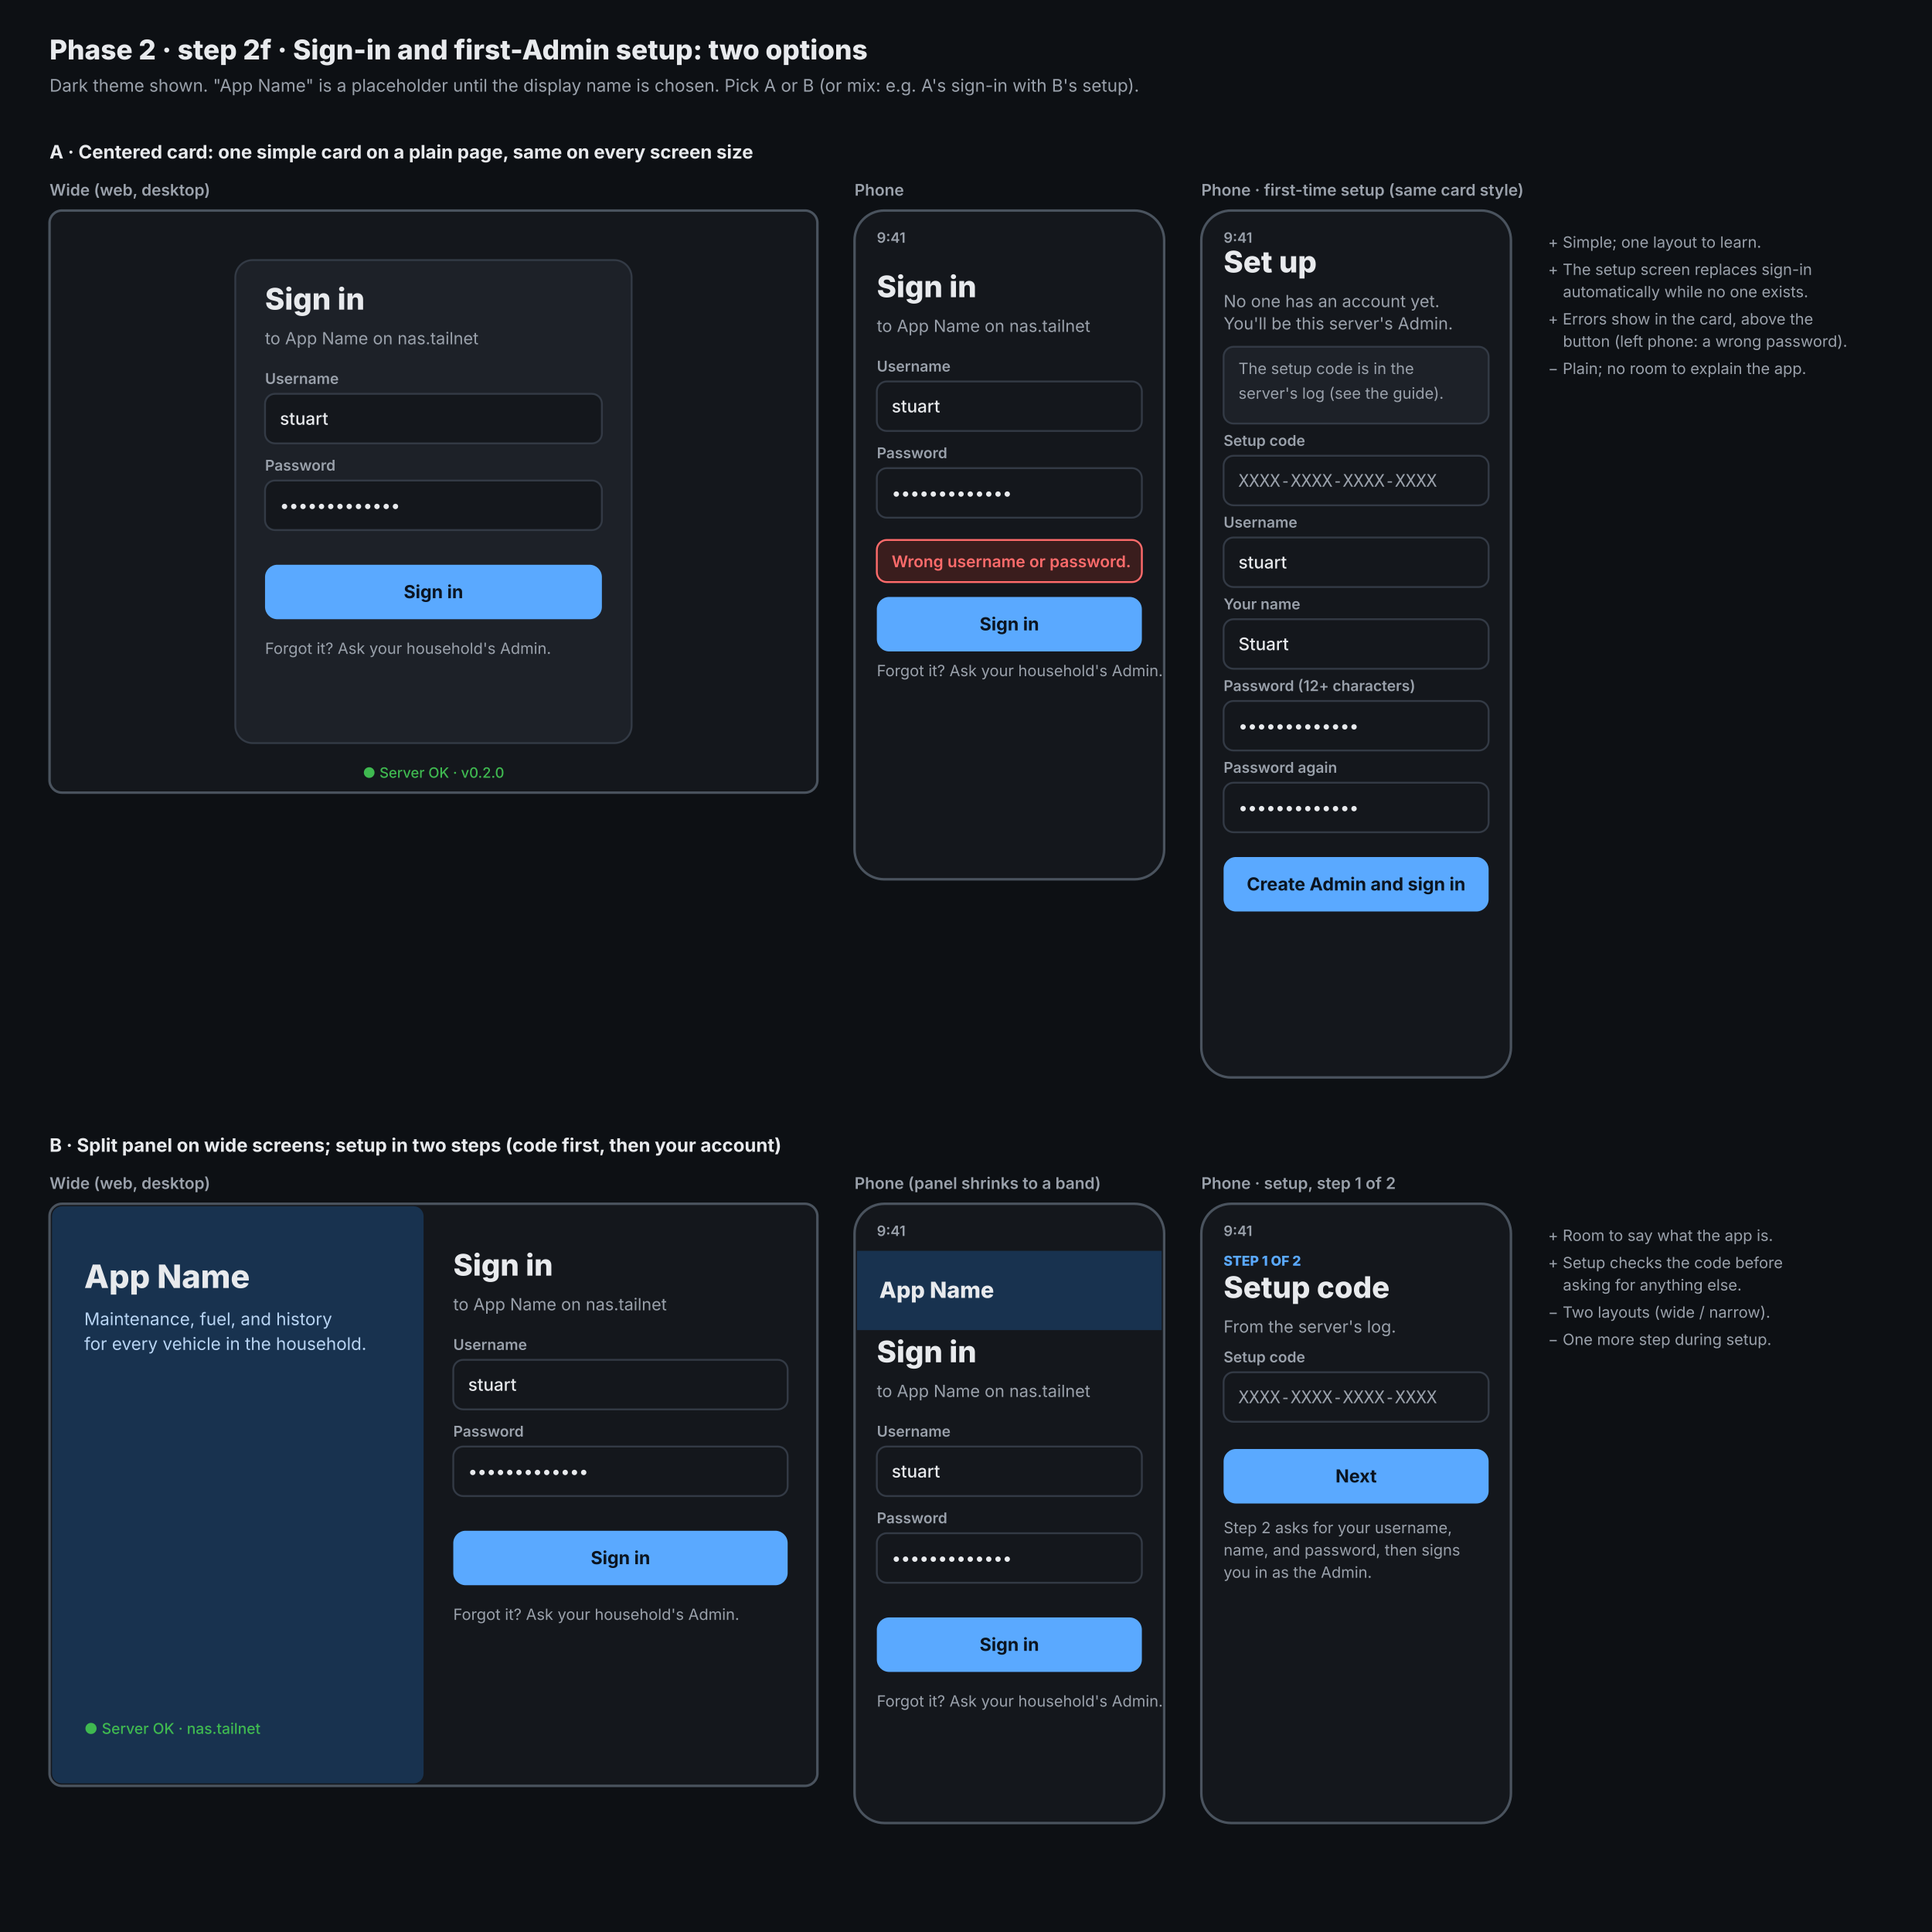
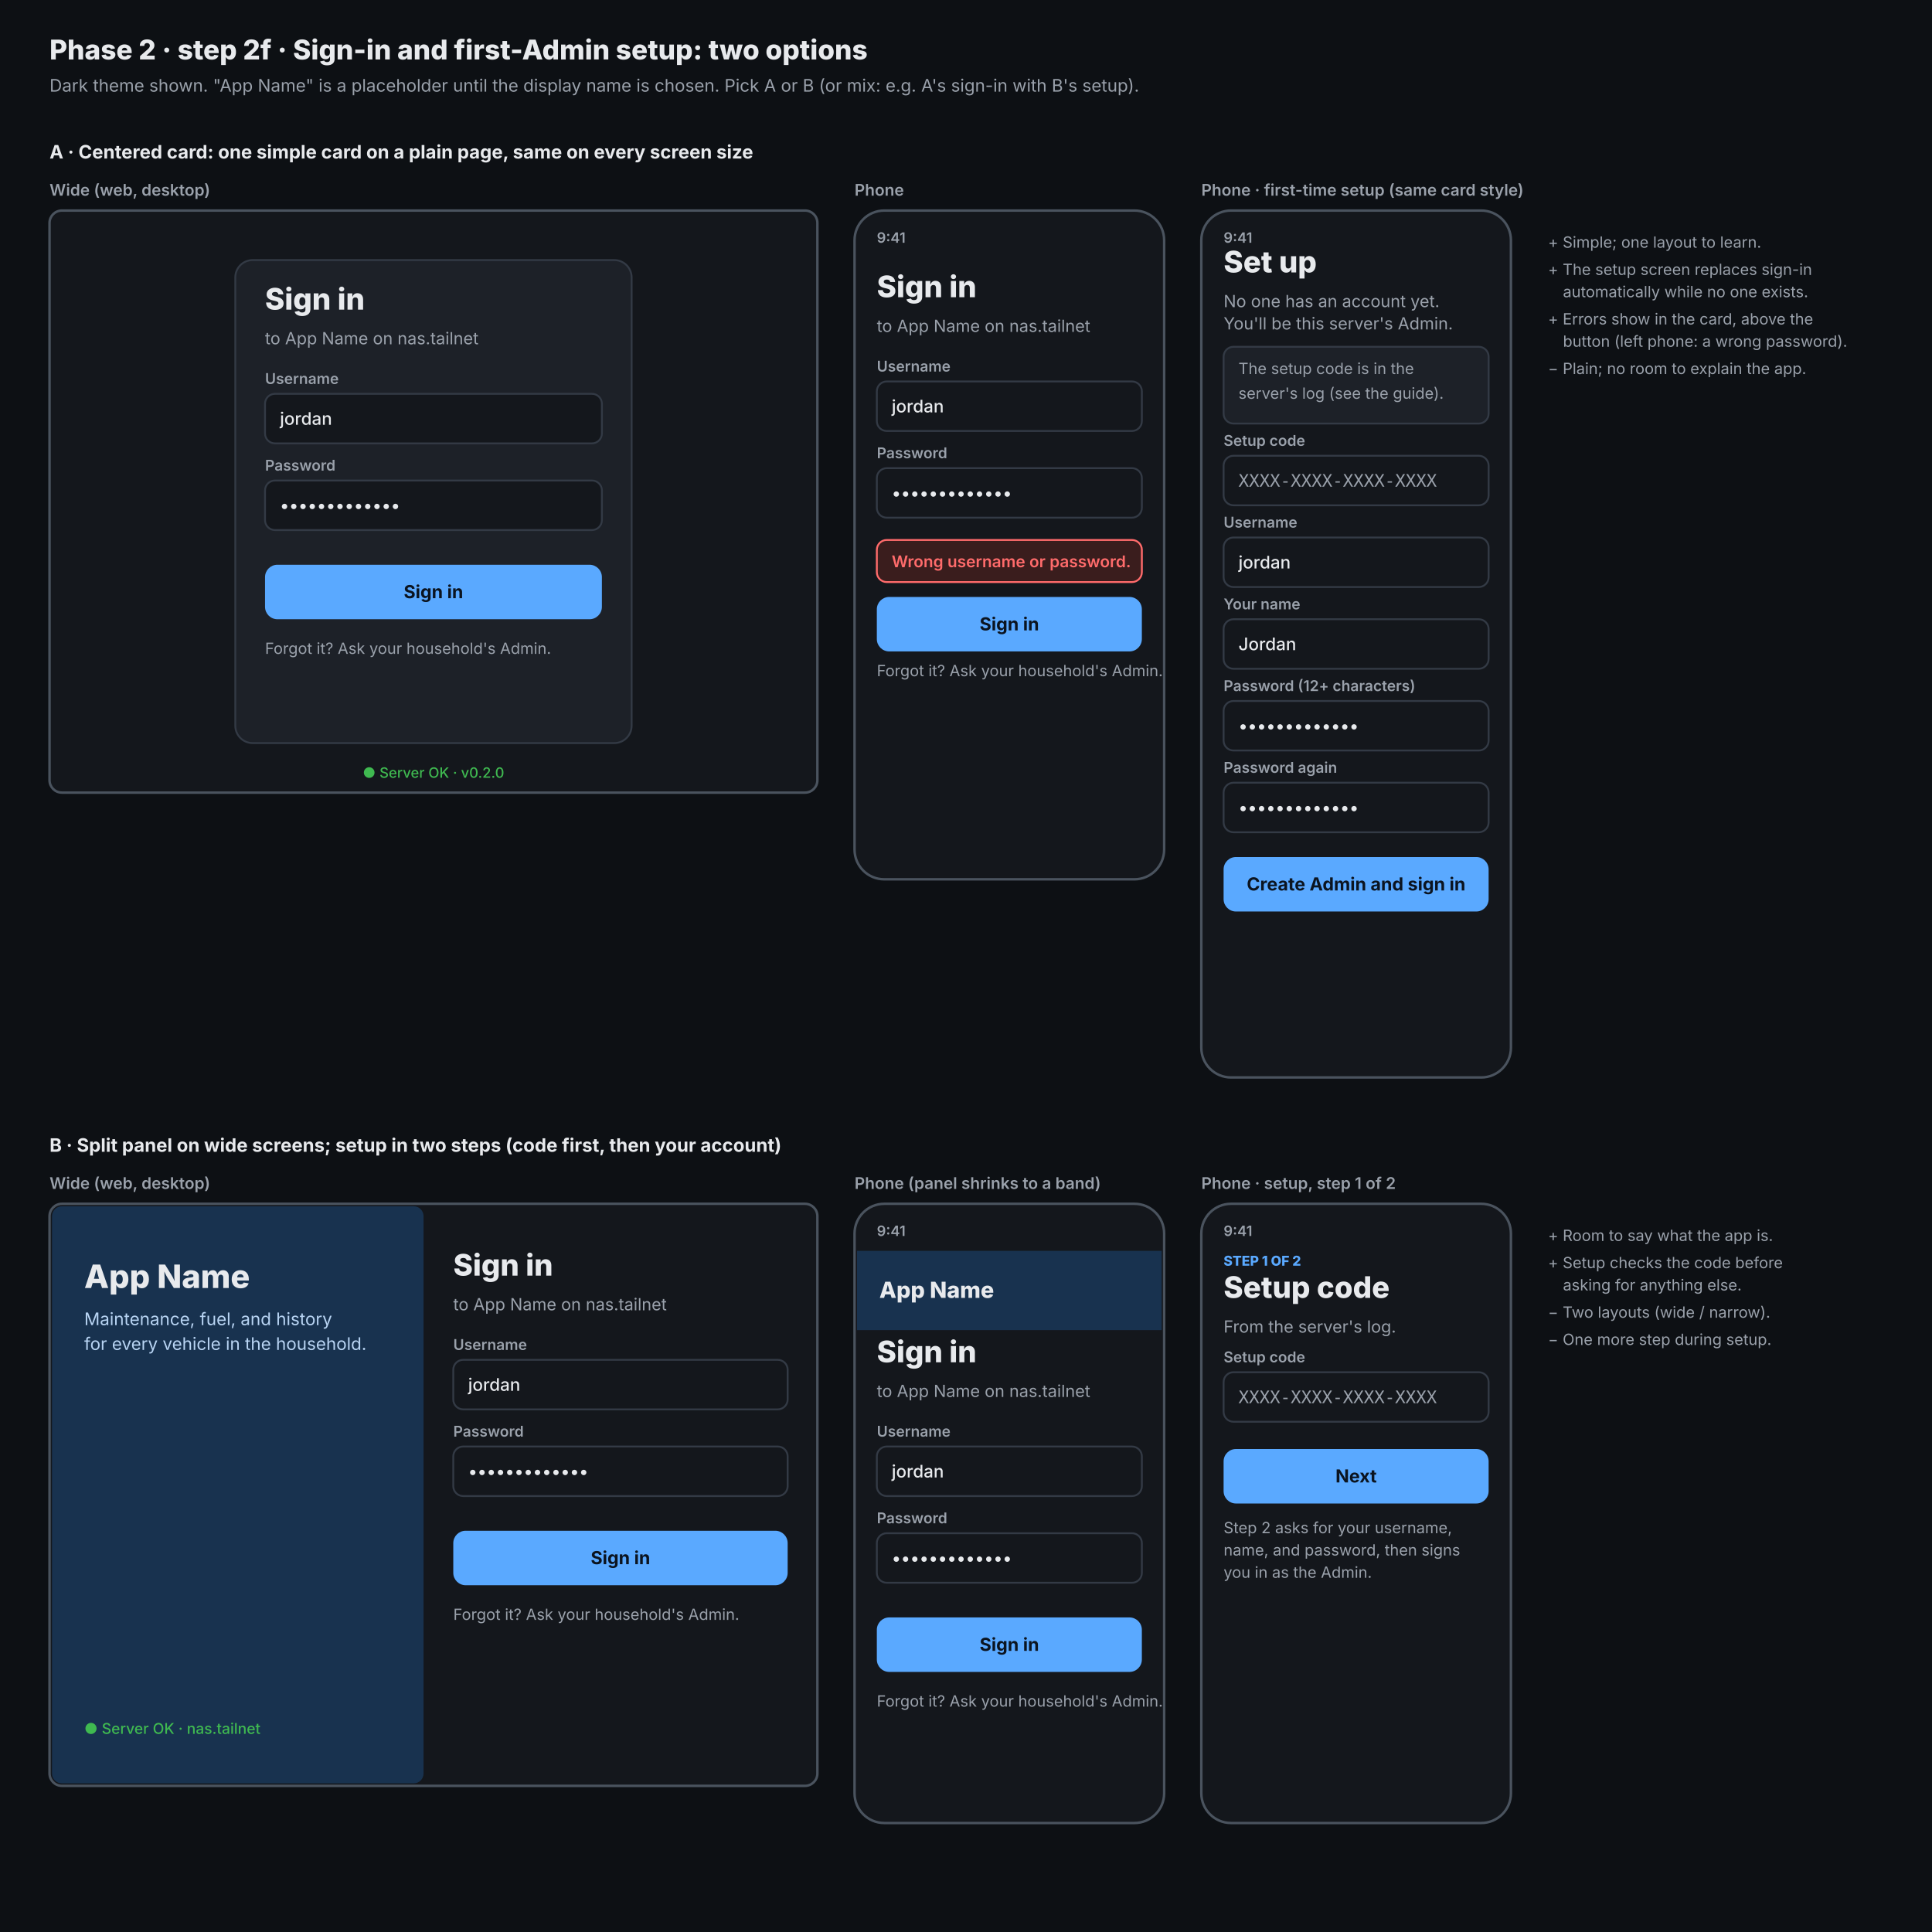
<svg xmlns="http://www.w3.org/2000/svg" width="1560" height="1560" viewBox="0 0 1560 1560" font-family="system-ui, -apple-system, 'Segoe UI', sans-serif">
  <rect x="0" y="0" width="1560" height="1560" rx="0" fill="#0d1014" />
  <text x="40" y="48" font-size="22" fill="#e8eaed" font-weight="800" text-anchor="start">Phase 2 · step 2f · Sign-in and first-Admin setup: two options</text>
  <text x="40" y="74" font-size="14" fill="#9aa1ab" font-weight="400" text-anchor="start">Dark theme shown. "App Name" is a placeholder until the display name is chosen. Pick A or B (or mix: e.g. A's sign-in with B's setup).</text>
  <text x="40" y="128" font-size="15" fill="#e8eaed" font-weight="700" text-anchor="start">A · Centered card: one simple card on a plain page, same on every screen size</text>
  <text x="40" y="158" font-size="13" fill="#9aa1ab" font-weight="600" text-anchor="start">Wide (web, desktop)</text>
  <rect x="40" y="170" width="620" height="470" rx="10" fill="#14171c" stroke="#4a535e" stroke-width="2" />
  <rect x="190" y="210" width="320" height="390" rx="14" fill="#1d2128" stroke="#333a45" stroke-width="1.5" />
  <text x="214" y="250" font-size="24" fill="#e8eaed" font-weight="800" text-anchor="start">Sign in</text>
  <text x="214" y="278" font-size="13.5" fill="#9aa1ab" font-weight="400" text-anchor="start">to App Name on nas.tailnet</text>
  <text x="214" y="310" font-size="12" fill="#9aa1ab" font-weight="600" text-anchor="start">Username</text>
  <rect x="214" y="318" width="272" height="40" rx="8" fill="#14171c" stroke="#333a45" stroke-width="1.5" />
-   <text x="226" y="343" font-size="14" fill="#e8eaed" font-weight="500" text-anchor="start">stuart</text>
+   <text x="226" y="343" font-size="14" fill="#e8eaed" font-weight="500" text-anchor="start">jordan</text>
  <text x="214" y="380" font-size="12" fill="#9aa1ab" font-weight="600" text-anchor="start">Password</text>
  <rect x="214" y="388" width="272" height="40" rx="8" fill="#14171c" stroke="#333a45" stroke-width="1.5" />
  <text x="226" y="413" font-size="14" fill="#e8eaed" font-weight="500" text-anchor="start">•••••••••••••</text>
  <rect x="214" y="456" width="272" height="44" rx="10" fill="#5aa9ff" />
  <text x="350.0" y="483.0" font-size="14.5" fill="#0b1420" font-weight="700" text-anchor="middle">Sign in</text>
  <text x="214" y="528" font-size="12.5" fill="#9aa1ab" font-weight="400" text-anchor="start">Forgot it? Ask your household's Admin.</text>
  <text x="350" y="628" font-size="11.5" fill="#3fb950" font-weight="500" text-anchor="middle">● Server OK · v0.2.0</text>
  <text x="690" y="158" font-size="13" fill="#9aa1ab" font-weight="600" text-anchor="start">Phone</text>
  <rect x="690" y="170" width="250" height="540" rx="24" fill="#14171c" stroke="#4a535e" stroke-width="2" />
  <text x="708" y="196" font-size="11.5" fill="#9aa1ab" font-weight="600" text-anchor="start">9:41</text>
  <text x="708" y="240" font-size="24" fill="#e8eaed" font-weight="800" text-anchor="start">Sign in</text>
  <text x="708" y="268" font-size="13.5" fill="#9aa1ab" font-weight="400" text-anchor="start">to App Name on nas.tailnet</text>
  <text x="708" y="300" font-size="12" fill="#9aa1ab" font-weight="600" text-anchor="start">Username</text>
  <rect x="708" y="308" width="214" height="40" rx="8" fill="#14171c" stroke="#333a45" stroke-width="1.5" />
-   <text x="720" y="333" font-size="14" fill="#e8eaed" font-weight="500" text-anchor="start">stuart</text>
+   <text x="720" y="333" font-size="14" fill="#e8eaed" font-weight="500" text-anchor="start">jordan</text>
  <text x="708" y="370" font-size="12" fill="#9aa1ab" font-weight="600" text-anchor="start">Password</text>
  <rect x="708" y="378" width="214" height="40" rx="8" fill="#14171c" stroke="#333a45" stroke-width="1.5" />
  <text x="720" y="403" font-size="14" fill="#e8eaed" font-weight="500" text-anchor="start">•••••••••••••</text>
  <rect x="708" y="436" width="214" height="34" rx="8" fill="#3a1d1d" stroke="#ff6b6b" stroke-width="1.5" />
  <text x="720" y="458" font-size="13" fill="#ff6b6b" font-weight="600" text-anchor="start">Wrong username or password.</text>
  <rect x="708" y="482" width="214" height="44" rx="10" fill="#5aa9ff" />
  <text x="815.0" y="509.0" font-size="14.5" fill="#0b1420" font-weight="700" text-anchor="middle">Sign in</text>
  <text x="708" y="546" font-size="12.5" fill="#9aa1ab" font-weight="400" text-anchor="start">Forgot it? Ask your household's Admin.</text>
  <text x="970" y="158" font-size="13" fill="#9aa1ab" font-weight="600" text-anchor="start">Phone · first-time setup (same card style)</text>
  <rect x="970" y="170" width="250" height="700" rx="24" fill="#14171c" stroke="#4a535e" stroke-width="2" />
  <text x="988" y="196" font-size="11.5" fill="#9aa1ab" font-weight="600" text-anchor="start">9:41</text>
  <text x="988" y="220" font-size="24" fill="#e8eaed" font-weight="800" text-anchor="start">Set up</text>
  <text x="988" y="248" font-size="13.5" fill="#9aa1ab" font-weight="400" text-anchor="start">No one has an account yet.</text>
  <text x="988" y="266" font-size="13.5" fill="#9aa1ab" font-weight="400" text-anchor="start">You'll be this server's Admin.</text>
  <rect x="988" y="280" width="214" height="62" rx="8" fill="#1d2128" stroke="#333a45" stroke-width="1.5" />
  <text x="1000" y="302" font-size="12.5" fill="#9aa1ab" font-weight="400" text-anchor="start">The setup code is in the</text>
  <text x="1000" y="322" font-size="12.5" fill="#9aa1ab" font-weight="400" text-anchor="start">server's log (see the guide).</text>
  <text x="988" y="360" font-size="12" fill="#9aa1ab" font-weight="600" text-anchor="start">Setup code</text>
  <rect x="988" y="368" width="214" height="40" rx="8" fill="#14171c" stroke="#333a45" stroke-width="1.5" />
  <text x="1000" y="393" font-size="14" fill="#9aa1ab" font-weight="400" text-anchor="start" font-family="ui-monospace, Menlo, monospace">XXXX-XXXX-XXXX-XXXX</text>
  <text x="988" y="426" font-size="12" fill="#9aa1ab" font-weight="600" text-anchor="start">Username</text>
  <rect x="988" y="434" width="214" height="40" rx="8" fill="#14171c" stroke="#333a45" stroke-width="1.5" />
-   <text x="1000" y="459" font-size="14" fill="#e8eaed" font-weight="500" text-anchor="start">stuart</text>
+   <text x="1000" y="459" font-size="14" fill="#e8eaed" font-weight="500" text-anchor="start">jordan</text>
  <text x="988" y="492" font-size="12" fill="#9aa1ab" font-weight="600" text-anchor="start">Your name</text>
  <rect x="988" y="500" width="214" height="40" rx="8" fill="#14171c" stroke="#333a45" stroke-width="1.5" />
-   <text x="1000" y="525" font-size="14" fill="#e8eaed" font-weight="500" text-anchor="start">Stuart</text>
+   <text x="1000" y="525" font-size="14" fill="#e8eaed" font-weight="500" text-anchor="start">Jordan</text>
  <text x="988" y="558" font-size="12" fill="#9aa1ab" font-weight="600" text-anchor="start">Password (12+ characters)</text>
  <rect x="988" y="566" width="214" height="40" rx="8" fill="#14171c" stroke="#333a45" stroke-width="1.5" />
  <text x="1000" y="591" font-size="14" fill="#e8eaed" font-weight="500" text-anchor="start">•••••••••••••</text>
  <text x="988" y="624" font-size="12" fill="#9aa1ab" font-weight="600" text-anchor="start">Password again</text>
  <rect x="988" y="632" width="214" height="40" rx="8" fill="#14171c" stroke="#333a45" stroke-width="1.5" />
  <text x="1000" y="657" font-size="14" fill="#e8eaed" font-weight="500" text-anchor="start">•••••••••••••</text>
  <rect x="988" y="692" width="214" height="44" rx="10" fill="#5aa9ff" />
  <text x="1095.0" y="719.0" font-size="14.5" fill="#0b1420" font-weight="700" text-anchor="middle">Create Admin and sign in</text>
  <text x="1250" y="200" font-size="12.5" fill="#9aa1ab" font-weight="400" text-anchor="start">+ Simple; one layout to learn.</text>
  <text x="1250" y="222" font-size="12.5" fill="#9aa1ab" font-weight="400" text-anchor="start">+ The setup screen replaces sign-in</text>
  <text x="1262" y="240" font-size="12.5" fill="#9aa1ab" font-weight="400" text-anchor="start">automatically while no one exists.</text>
  <text x="1250" y="262" font-size="12.5" fill="#9aa1ab" font-weight="400" text-anchor="start">+ Errors show in the card, above the</text>
  <text x="1262" y="280" font-size="12.5" fill="#9aa1ab" font-weight="400" text-anchor="start">button (left phone: a wrong password).</text>
  <text x="1250" y="302" font-size="12.5" fill="#9aa1ab" font-weight="400" text-anchor="start">− Plain; no room to explain the app.</text>
  <text x="40" y="930" font-size="15" fill="#e8eaed" font-weight="700" text-anchor="start">B · Split panel on wide screens; setup in two steps (code first, then your account)</text>
  <text x="40" y="960" font-size="13" fill="#9aa1ab" font-weight="600" text-anchor="start">Wide (web, desktop)</text>
  <rect x="40" y="972" width="620" height="470" rx="10" fill="#14171c" stroke="#4a535e" stroke-width="2" />
  <rect x="42" y="974" width="300" height="466" rx="8" fill="#18324f" />
  <text x="68" y="1040" font-size="26" fill="#e8eaed" font-weight="800" text-anchor="start">App Name</text>
  <text x="68" y="1070" font-size="14" fill="#b8d4f3" font-weight="400" text-anchor="start">Maintenance, fuel, and history</text>
  <text x="68" y="1090" font-size="14" fill="#b8d4f3" font-weight="400" text-anchor="start">for every vehicle in the household.</text>
  <text x="68" y="1400" font-size="12" fill="#3fb950" font-weight="500" text-anchor="start">● Server OK · nas.tailnet</text>
  <text x="366" y="1030" font-size="24" fill="#e8eaed" font-weight="800" text-anchor="start">Sign in</text>
  <text x="366" y="1058" font-size="13.5" fill="#9aa1ab" font-weight="400" text-anchor="start">to App Name on nas.tailnet</text>
  <text x="366" y="1090" font-size="12" fill="#9aa1ab" font-weight="600" text-anchor="start">Username</text>
  <rect x="366" y="1098" width="270" height="40" rx="8" fill="#14171c" stroke="#333a45" stroke-width="1.5" />
-   <text x="378" y="1123" font-size="14" fill="#e8eaed" font-weight="500" text-anchor="start">stuart</text>
+   <text x="378" y="1123" font-size="14" fill="#e8eaed" font-weight="500" text-anchor="start">jordan</text>
  <text x="366" y="1160" font-size="12" fill="#9aa1ab" font-weight="600" text-anchor="start">Password</text>
  <rect x="366" y="1168" width="270" height="40" rx="8" fill="#14171c" stroke="#333a45" stroke-width="1.5" />
  <text x="378" y="1193" font-size="14" fill="#e8eaed" font-weight="500" text-anchor="start">•••••••••••••</text>
  <rect x="366" y="1236" width="270" height="44" rx="10" fill="#5aa9ff" />
  <text x="501.0" y="1263.0" font-size="14.5" fill="#0b1420" font-weight="700" text-anchor="middle">Sign in</text>
  <text x="366" y="1308" font-size="12.5" fill="#9aa1ab" font-weight="400" text-anchor="start">Forgot it? Ask your household's Admin.</text>
  <text x="690" y="960" font-size="13" fill="#9aa1ab" font-weight="600" text-anchor="start">Phone (panel shrinks to a band)</text>
  <rect x="690" y="972" width="250" height="500" rx="24" fill="#14171c" stroke="#4a535e" stroke-width="2" />
  <text x="708" y="998" font-size="11.5" fill="#9aa1ab" font-weight="600" text-anchor="start">9:41</text>
  <rect x="692" y="1010" width="246" height="64" rx="0" fill="#18324f" />
  <text x="710" y="1048" font-size="18" fill="#e8eaed" font-weight="800" text-anchor="start">App Name</text>
  <text x="708" y="1100" font-size="24" fill="#e8eaed" font-weight="800" text-anchor="start">Sign in</text>
  <text x="708" y="1128" font-size="13.5" fill="#9aa1ab" font-weight="400" text-anchor="start">to App Name on nas.tailnet</text>
  <text x="708" y="1160" font-size="12" fill="#9aa1ab" font-weight="600" text-anchor="start">Username</text>
  <rect x="708" y="1168" width="214" height="40" rx="8" fill="#14171c" stroke="#333a45" stroke-width="1.5" />
-   <text x="720" y="1193" font-size="14" fill="#e8eaed" font-weight="500" text-anchor="start">stuart</text>
+   <text x="720" y="1193" font-size="14" fill="#e8eaed" font-weight="500" text-anchor="start">jordan</text>
  <text x="708" y="1230" font-size="12" fill="#9aa1ab" font-weight="600" text-anchor="start">Password</text>
  <rect x="708" y="1238" width="214" height="40" rx="8" fill="#14171c" stroke="#333a45" stroke-width="1.5" />
  <text x="720" y="1263" font-size="14" fill="#e8eaed" font-weight="500" text-anchor="start">•••••••••••••</text>
  <rect x="708" y="1306" width="214" height="44" rx="10" fill="#5aa9ff" />
  <text x="815.0" y="1333.0" font-size="14.5" fill="#0b1420" font-weight="700" text-anchor="middle">Sign in</text>
  <text x="708" y="1378" font-size="12.5" fill="#9aa1ab" font-weight="400" text-anchor="start">Forgot it? Ask your household's Admin.</text>
  <text x="970" y="960" font-size="13" fill="#9aa1ab" font-weight="600" text-anchor="start">Phone · setup, step 1 of 2</text>
  <rect x="970" y="972" width="250" height="500" rx="24" fill="#14171c" stroke="#4a535e" stroke-width="2" />
  <text x="988" y="998" font-size="11.5" fill="#9aa1ab" font-weight="600" text-anchor="start">9:41</text>
  <text x="988" y="1022" font-size="11" fill="#5aa9ff" font-weight="800" text-anchor="start">STEP 1 OF 2</text>
  <text x="988" y="1048" font-size="24" fill="#e8eaed" font-weight="800" text-anchor="start">Setup code</text>
  <text x="988" y="1076" font-size="13.5" fill="#9aa1ab" font-weight="400" text-anchor="start">From the server's log.</text>
  <text x="988" y="1100" font-size="12" fill="#9aa1ab" font-weight="600" text-anchor="start">Setup code</text>
  <rect x="988" y="1108" width="214" height="40" rx="8" fill="#14171c" stroke="#333a45" stroke-width="1.5" />
  <text x="1000" y="1133" font-size="14" fill="#9aa1ab" font-weight="400" text-anchor="start" font-family="ui-monospace, Menlo, monospace">XXXX-XXXX-XXXX-XXXX</text>
  <rect x="988" y="1170" width="214" height="44" rx="10" fill="#5aa9ff" />
  <text x="1095.0" y="1197.0" font-size="14.5" fill="#0b1420" font-weight="700" text-anchor="middle">Next</text>
  <text x="988" y="1238" font-size="12.5" fill="#9aa1ab" font-weight="400" text-anchor="start">Step 2 asks for your username,</text>
  <text x="988" y="1256" font-size="12.5" fill="#9aa1ab" font-weight="400" text-anchor="start">name, and password, then signs</text>
  <text x="988" y="1274" font-size="12.5" fill="#9aa1ab" font-weight="400" text-anchor="start">you in as the Admin.</text>
  <text x="1250" y="1002" font-size="12.5" fill="#9aa1ab" font-weight="400" text-anchor="start">+ Room to say what the app is.</text>
  <text x="1250" y="1024" font-size="12.5" fill="#9aa1ab" font-weight="400" text-anchor="start">+ Setup checks the code before</text>
  <text x="1262" y="1042" font-size="12.5" fill="#9aa1ab" font-weight="400" text-anchor="start">asking for anything else.</text>
  <text x="1250" y="1064" font-size="12.5" fill="#9aa1ab" font-weight="400" text-anchor="start">− Two layouts (wide / narrow).</text>
  <text x="1250" y="1086" font-size="12.5" fill="#9aa1ab" font-weight="400" text-anchor="start">− One more step during setup.</text>
</svg>
